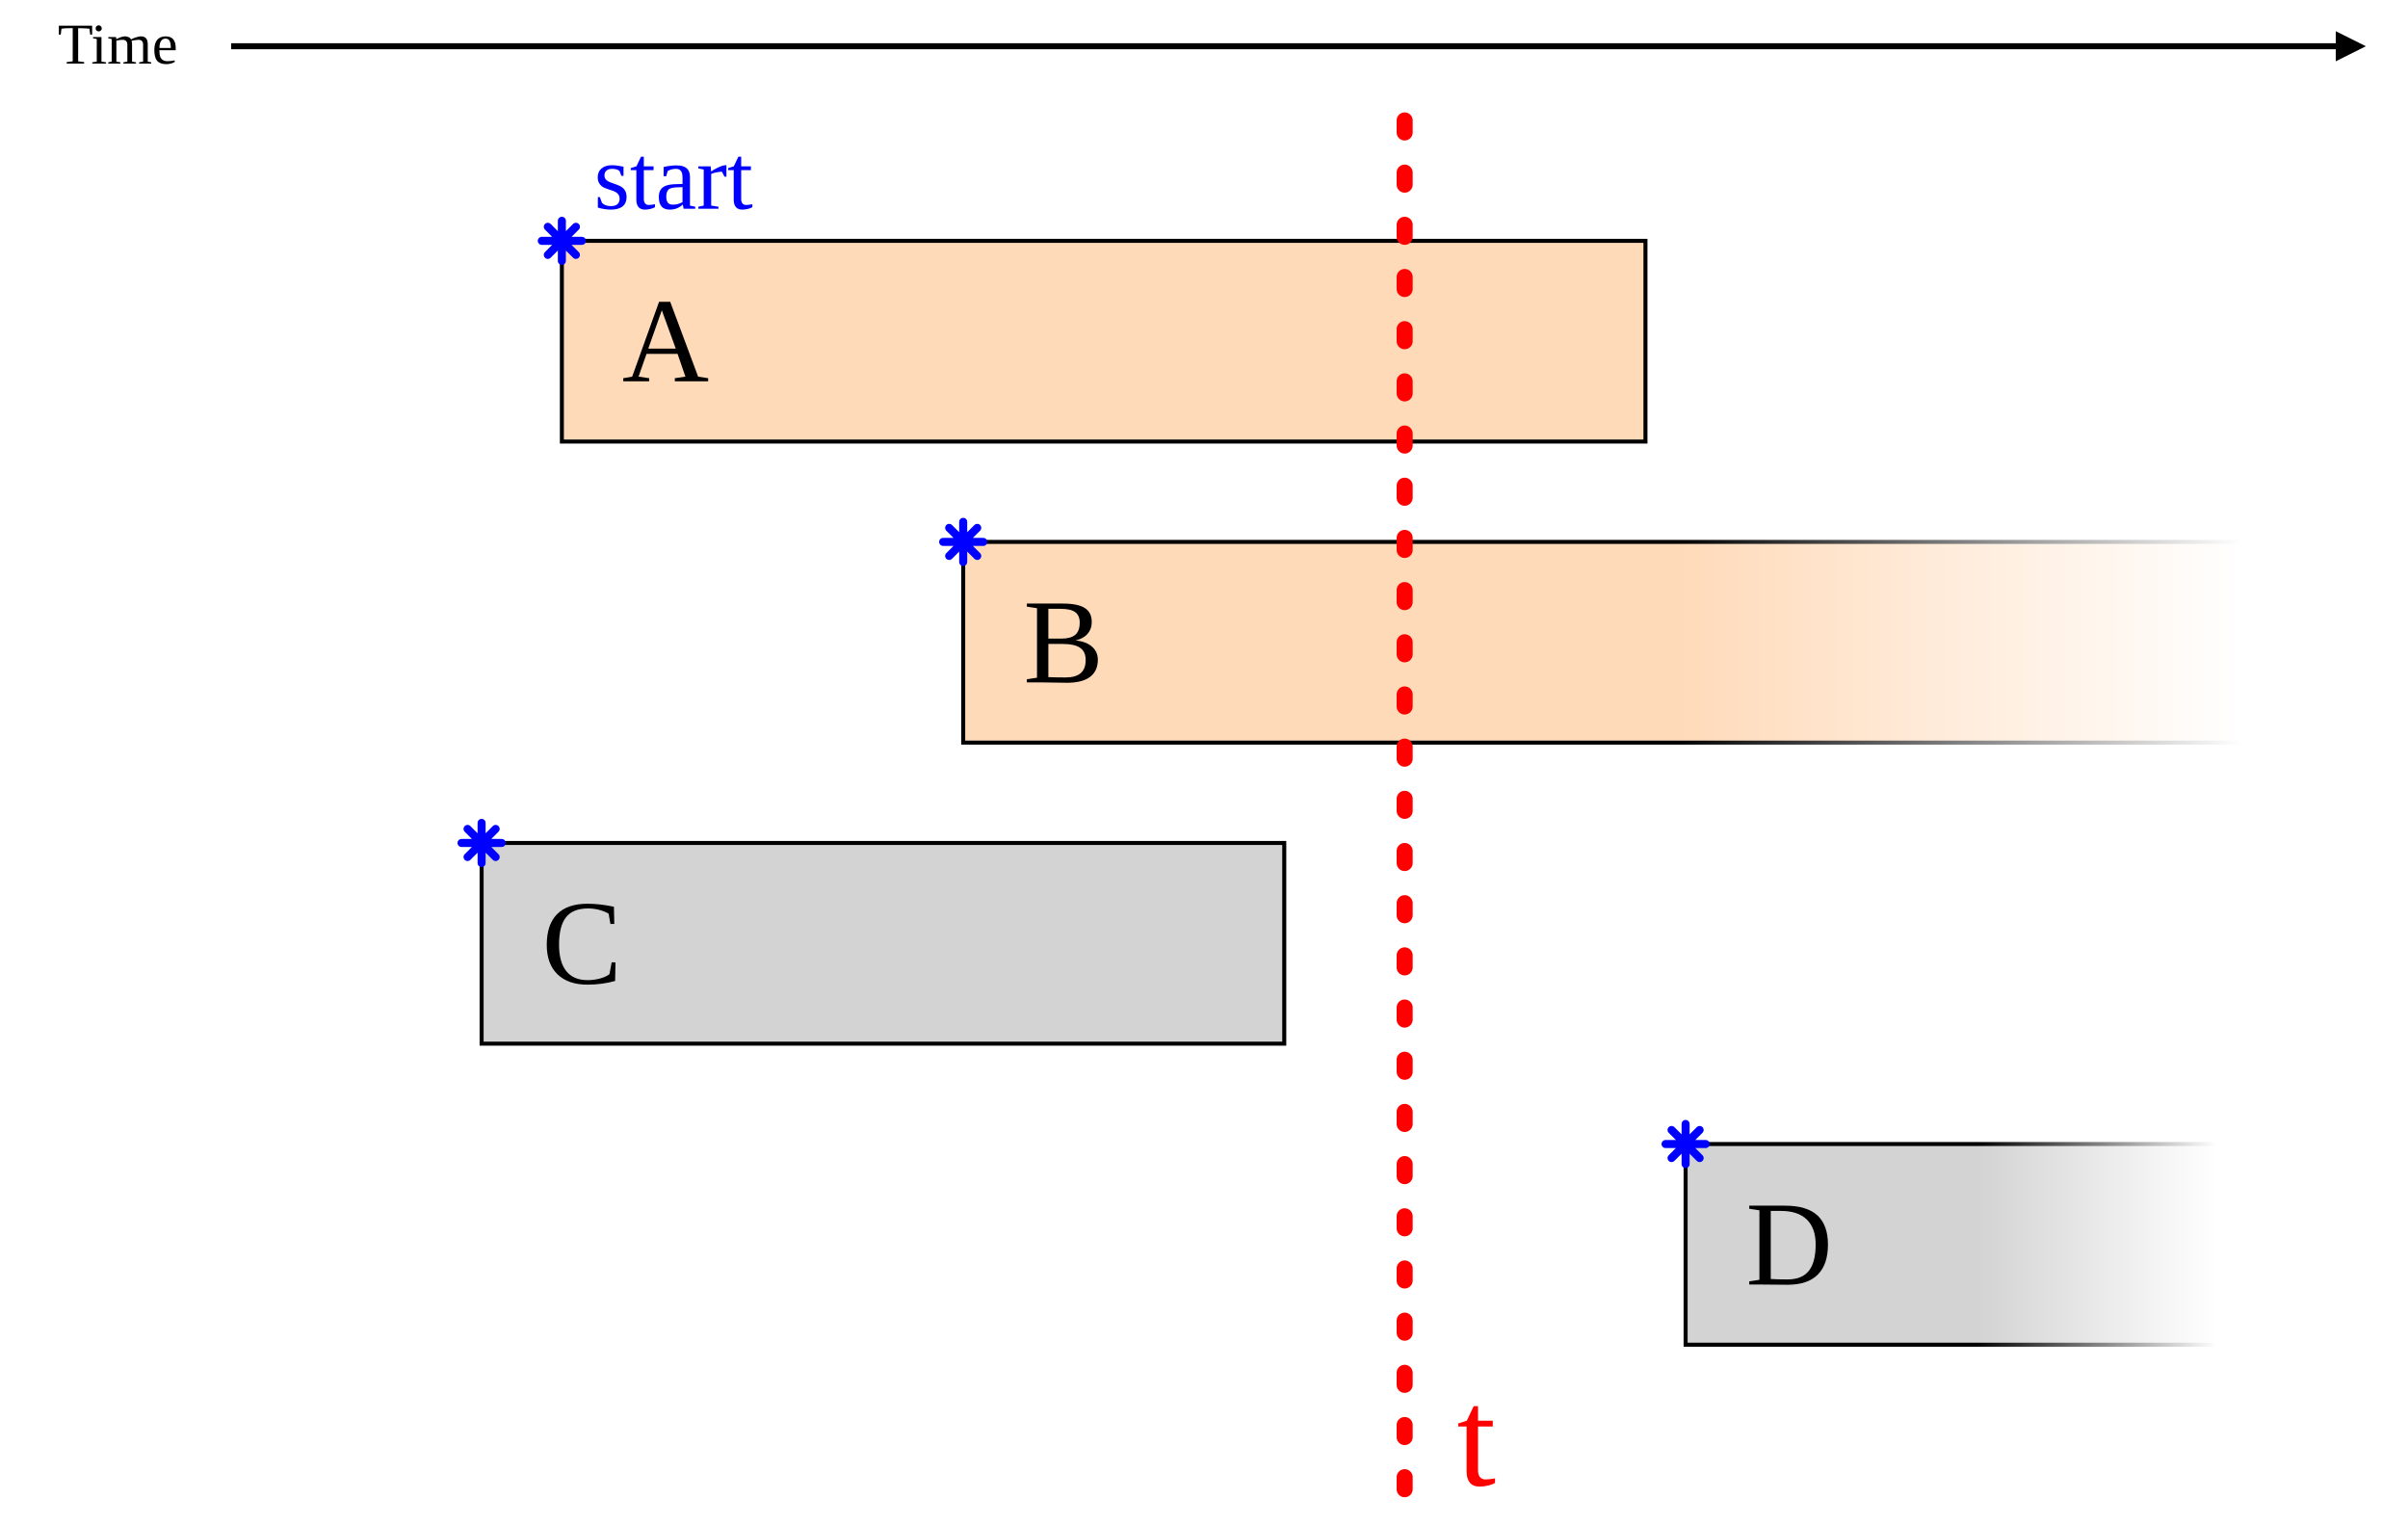
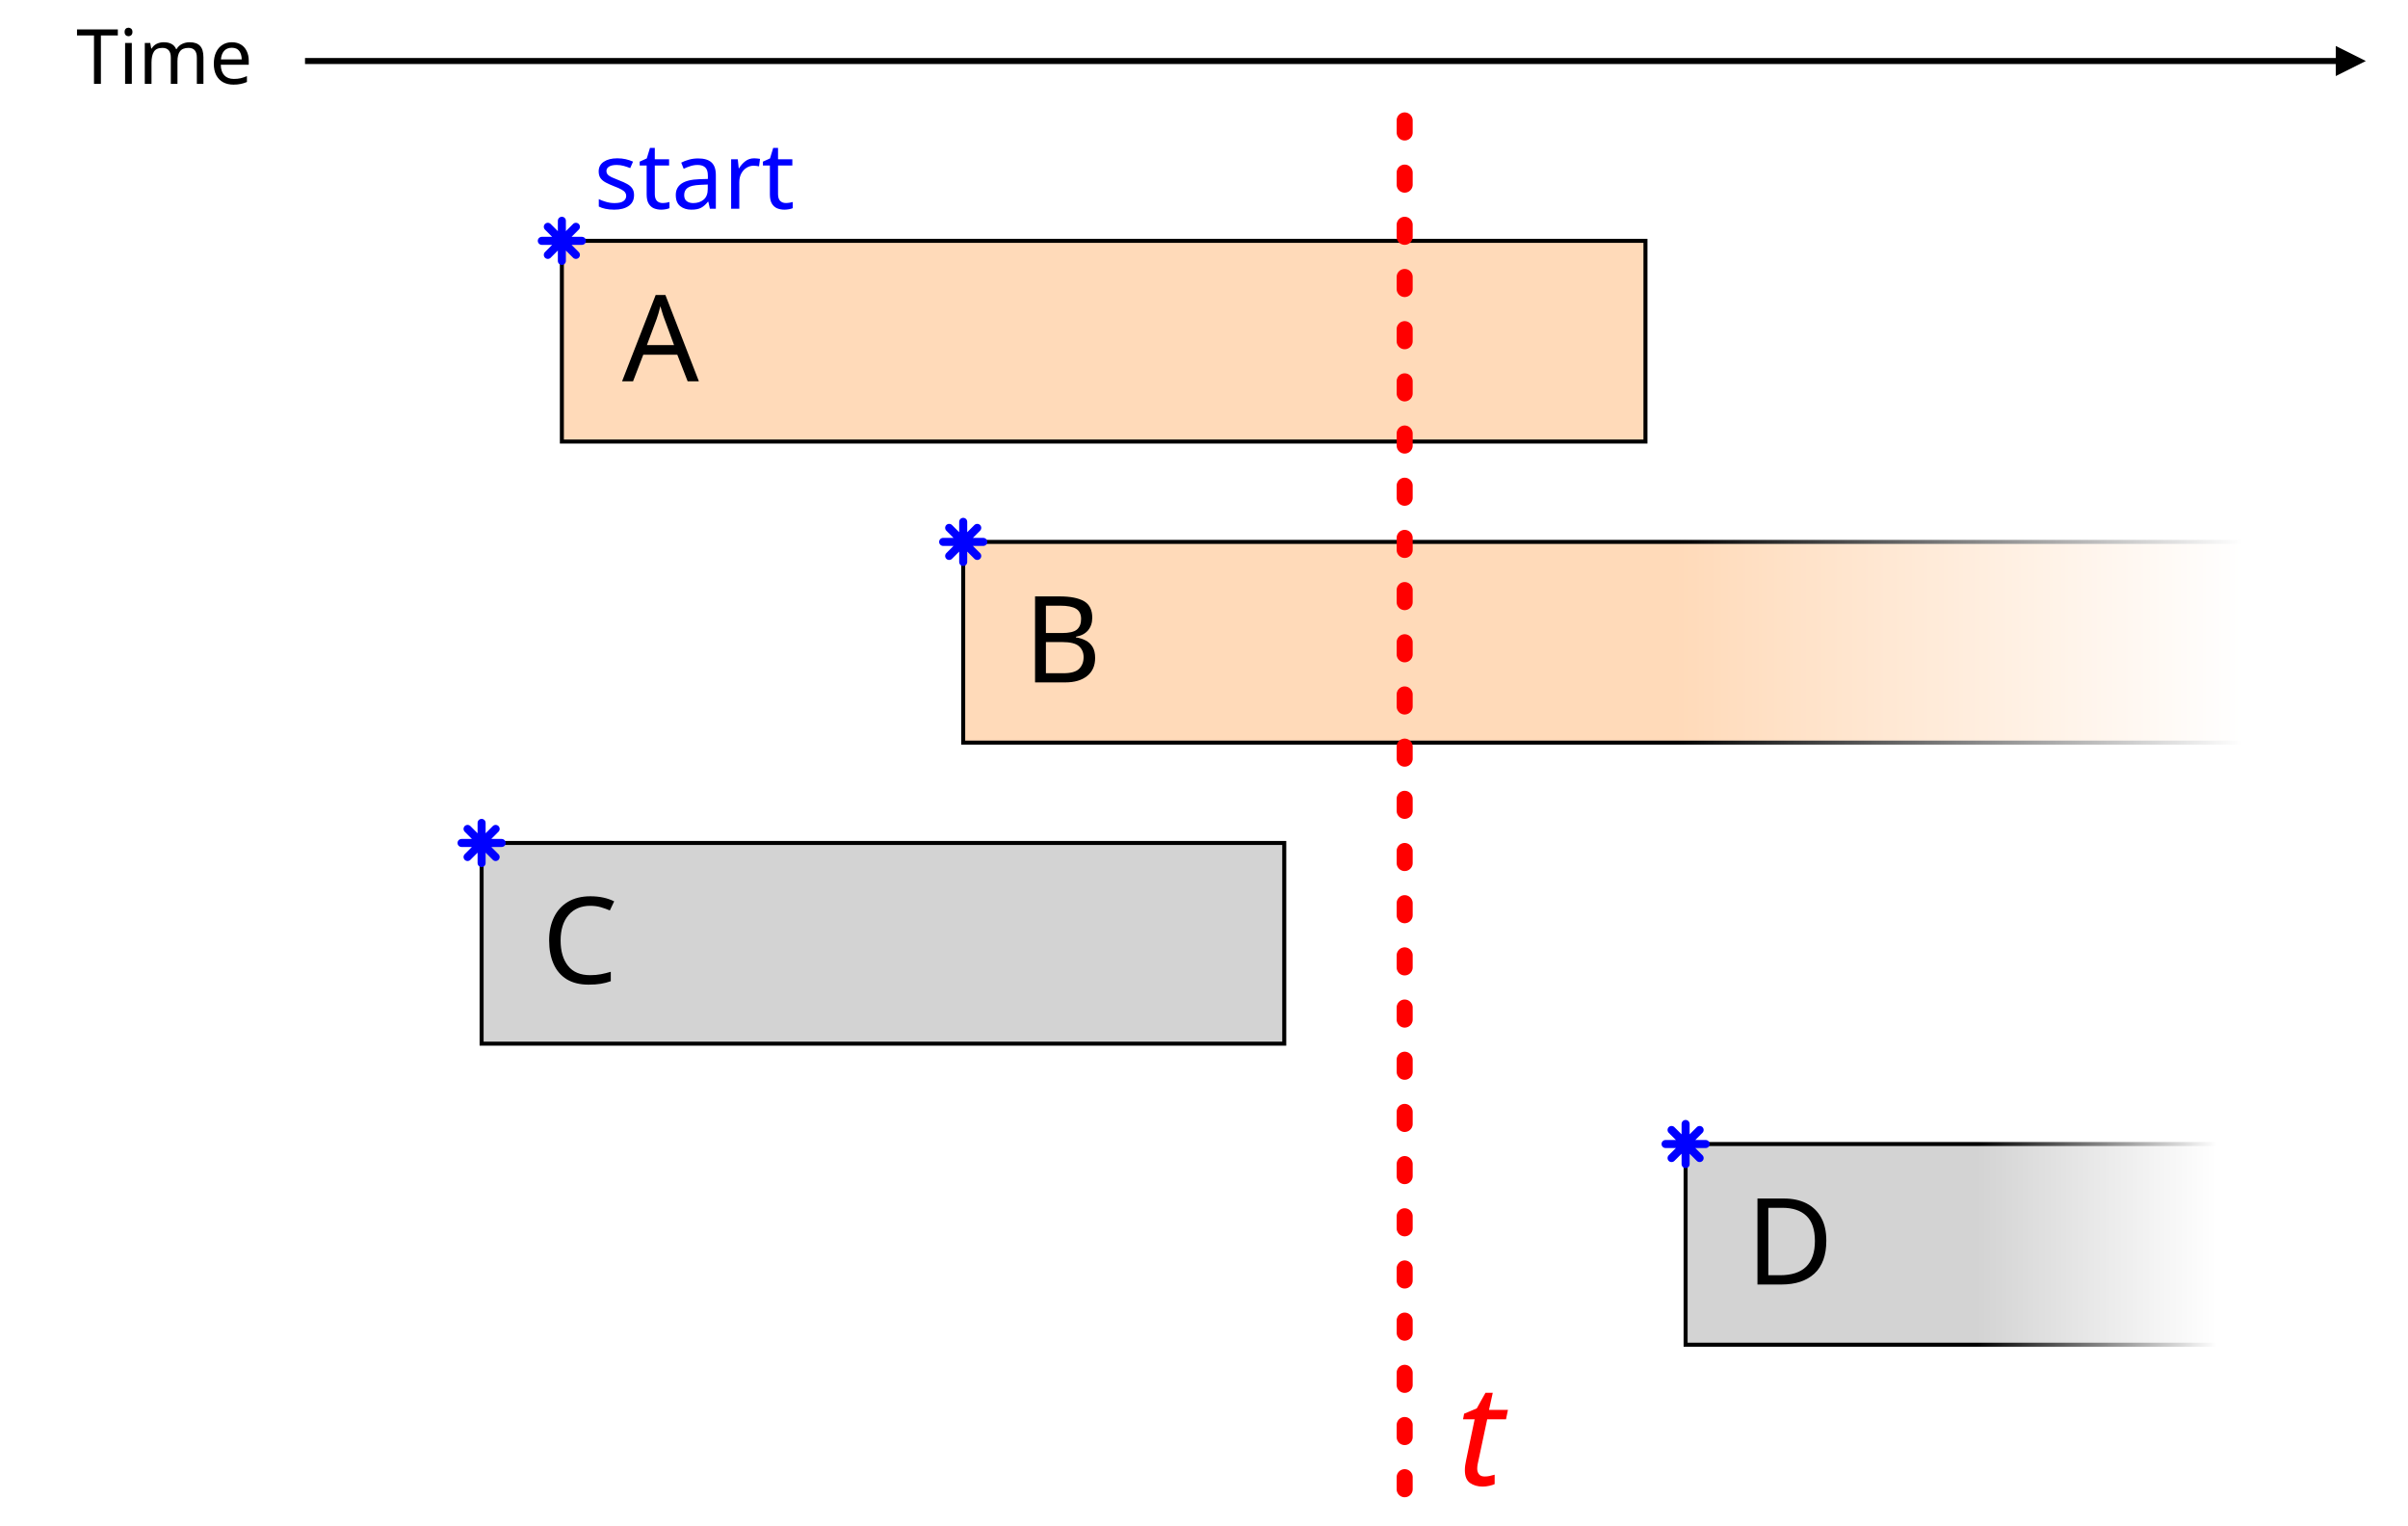
<svg xmlns="http://www.w3.org/2000/svg" xmlns:xlink="http://www.w3.org/1999/xlink" width="100%" height="100%" viewBox="0 0 600 380">
  <defs>
    <style type="text/css">
    svg {
-       font-size: 1.2em;
+       font-size: 19px;
+       font-family: sans-serif;
    }
+ 
+     /*
+      * Line work
+      */
    .arrowLine {
      stroke: black;
      stroke-width: 1.5;
      marker-end: url(#arrow);
      fill: none;
    }
    .active {
      fill: peachpuff;
      stroke: black;
    }
    .inactive {
      fill: lightgrey;
      stroke: black;
    }
    .animationLabel {
      text-anchor: start;
      font-size: 30px;
    }
-     .startTimeStar {
-       stroke: blue;
-       stroke-linecap: round;
-       stroke-width: 2;
-       fill: none;
-     }
    .startTimeLabel {
      fill: blue;
      text-anchor: start;
      font-size: 23px;
    }
    .tLine {
      stroke: red;
      stroke-width: 4;
      stroke-dasharray: 3 10;
      stroke-linecap: round;
    }
    .tLineLabel {
      fill: red;
      font-size: 35px;
+       font-style: italic;
    }
    </style>
+     <style type="text/css">
+       .blackArrowHead {
+         fill: black;
+         stroke: none;
+       }
+     </style>
    <marker id="arrow" viewBox="0 -5 10 10" orient="auto" markerWidth="5" markerHeight="5">
-       <path d="M0-5l10 5l-10 5z" />
+       <path d="M0-5l10 5l-10 5z" class="blackArrowHead" />
    </marker>
+     <style type="text/css">
+       .startTimeStar {
+         stroke: blue;
+         stroke-linecap: round;
+         stroke-width: 2;
+         fill: none;
+       }
+     </style>
    <path d="M-3.5-3.5l7 7M3.5-3.5l-7 7M0-5v10M-5 0h10" class="startTimeStar" id="star" />
    <mask id="fadeout" maskContentUnits="objectBoundingBox">
      <rect x="-0.05" y="-0.05" width="1.1" height="1.1" fill="url(#fadeoutGrad)" />
    </mask>
    <linearGradient id="fadeoutGrad">
      <stop offset="0" stop-color="white" stop-opacity="1" />
      <stop offset="0.5" stop-color="white" stop-opacity="1" />
      <stop offset="0.85" stop-color="white" stop-opacity="0" />
    </linearGradient>
  </defs>
  <g>
    <text x="1em" y="1.1em">Time</text>
    <line x1="4em" x2="97%" y1="0.8em" y2="0.8em" class="arrowLine" />
  </g>
  <g transform="translate(140 60)">
    <rect width="270" height="50" class="active" />
    <text x="15" y="35" class="animationLabel">A</text>
    <use xlink:href="#star" />
    <text x="8" y="-8" class="startTimeLabel">start</text>
  </g>
  <g transform="translate(240 135)" mask="url(#fadeout)">
    <rect width="360" height="50" class="active" />
    <text x="15" y="35" class="animationLabel">B</text>
    <use xlink:href="#star" />
  </g>
  <g transform="translate(120 210)">
    <rect width="200" height="50" class="inactive" />
    <text x="15" y="35" class="animationLabel">C</text>
    <use xlink:href="#star" />
  </g>
  <g transform="translate(420 285)" mask="url(#fadeout)">
    <rect width="150" height="50" class="inactive" />
    <text x="15" y="35" class="animationLabel">D</text>
    <use xlink:href="#star" />
  </g>
  <g transform="translate(350 30)">
    <path d="M0 0v350" class="tLine" />
    <text x="13" y="340" class="tLineLabel">t</text>
  </g>
</svg>
